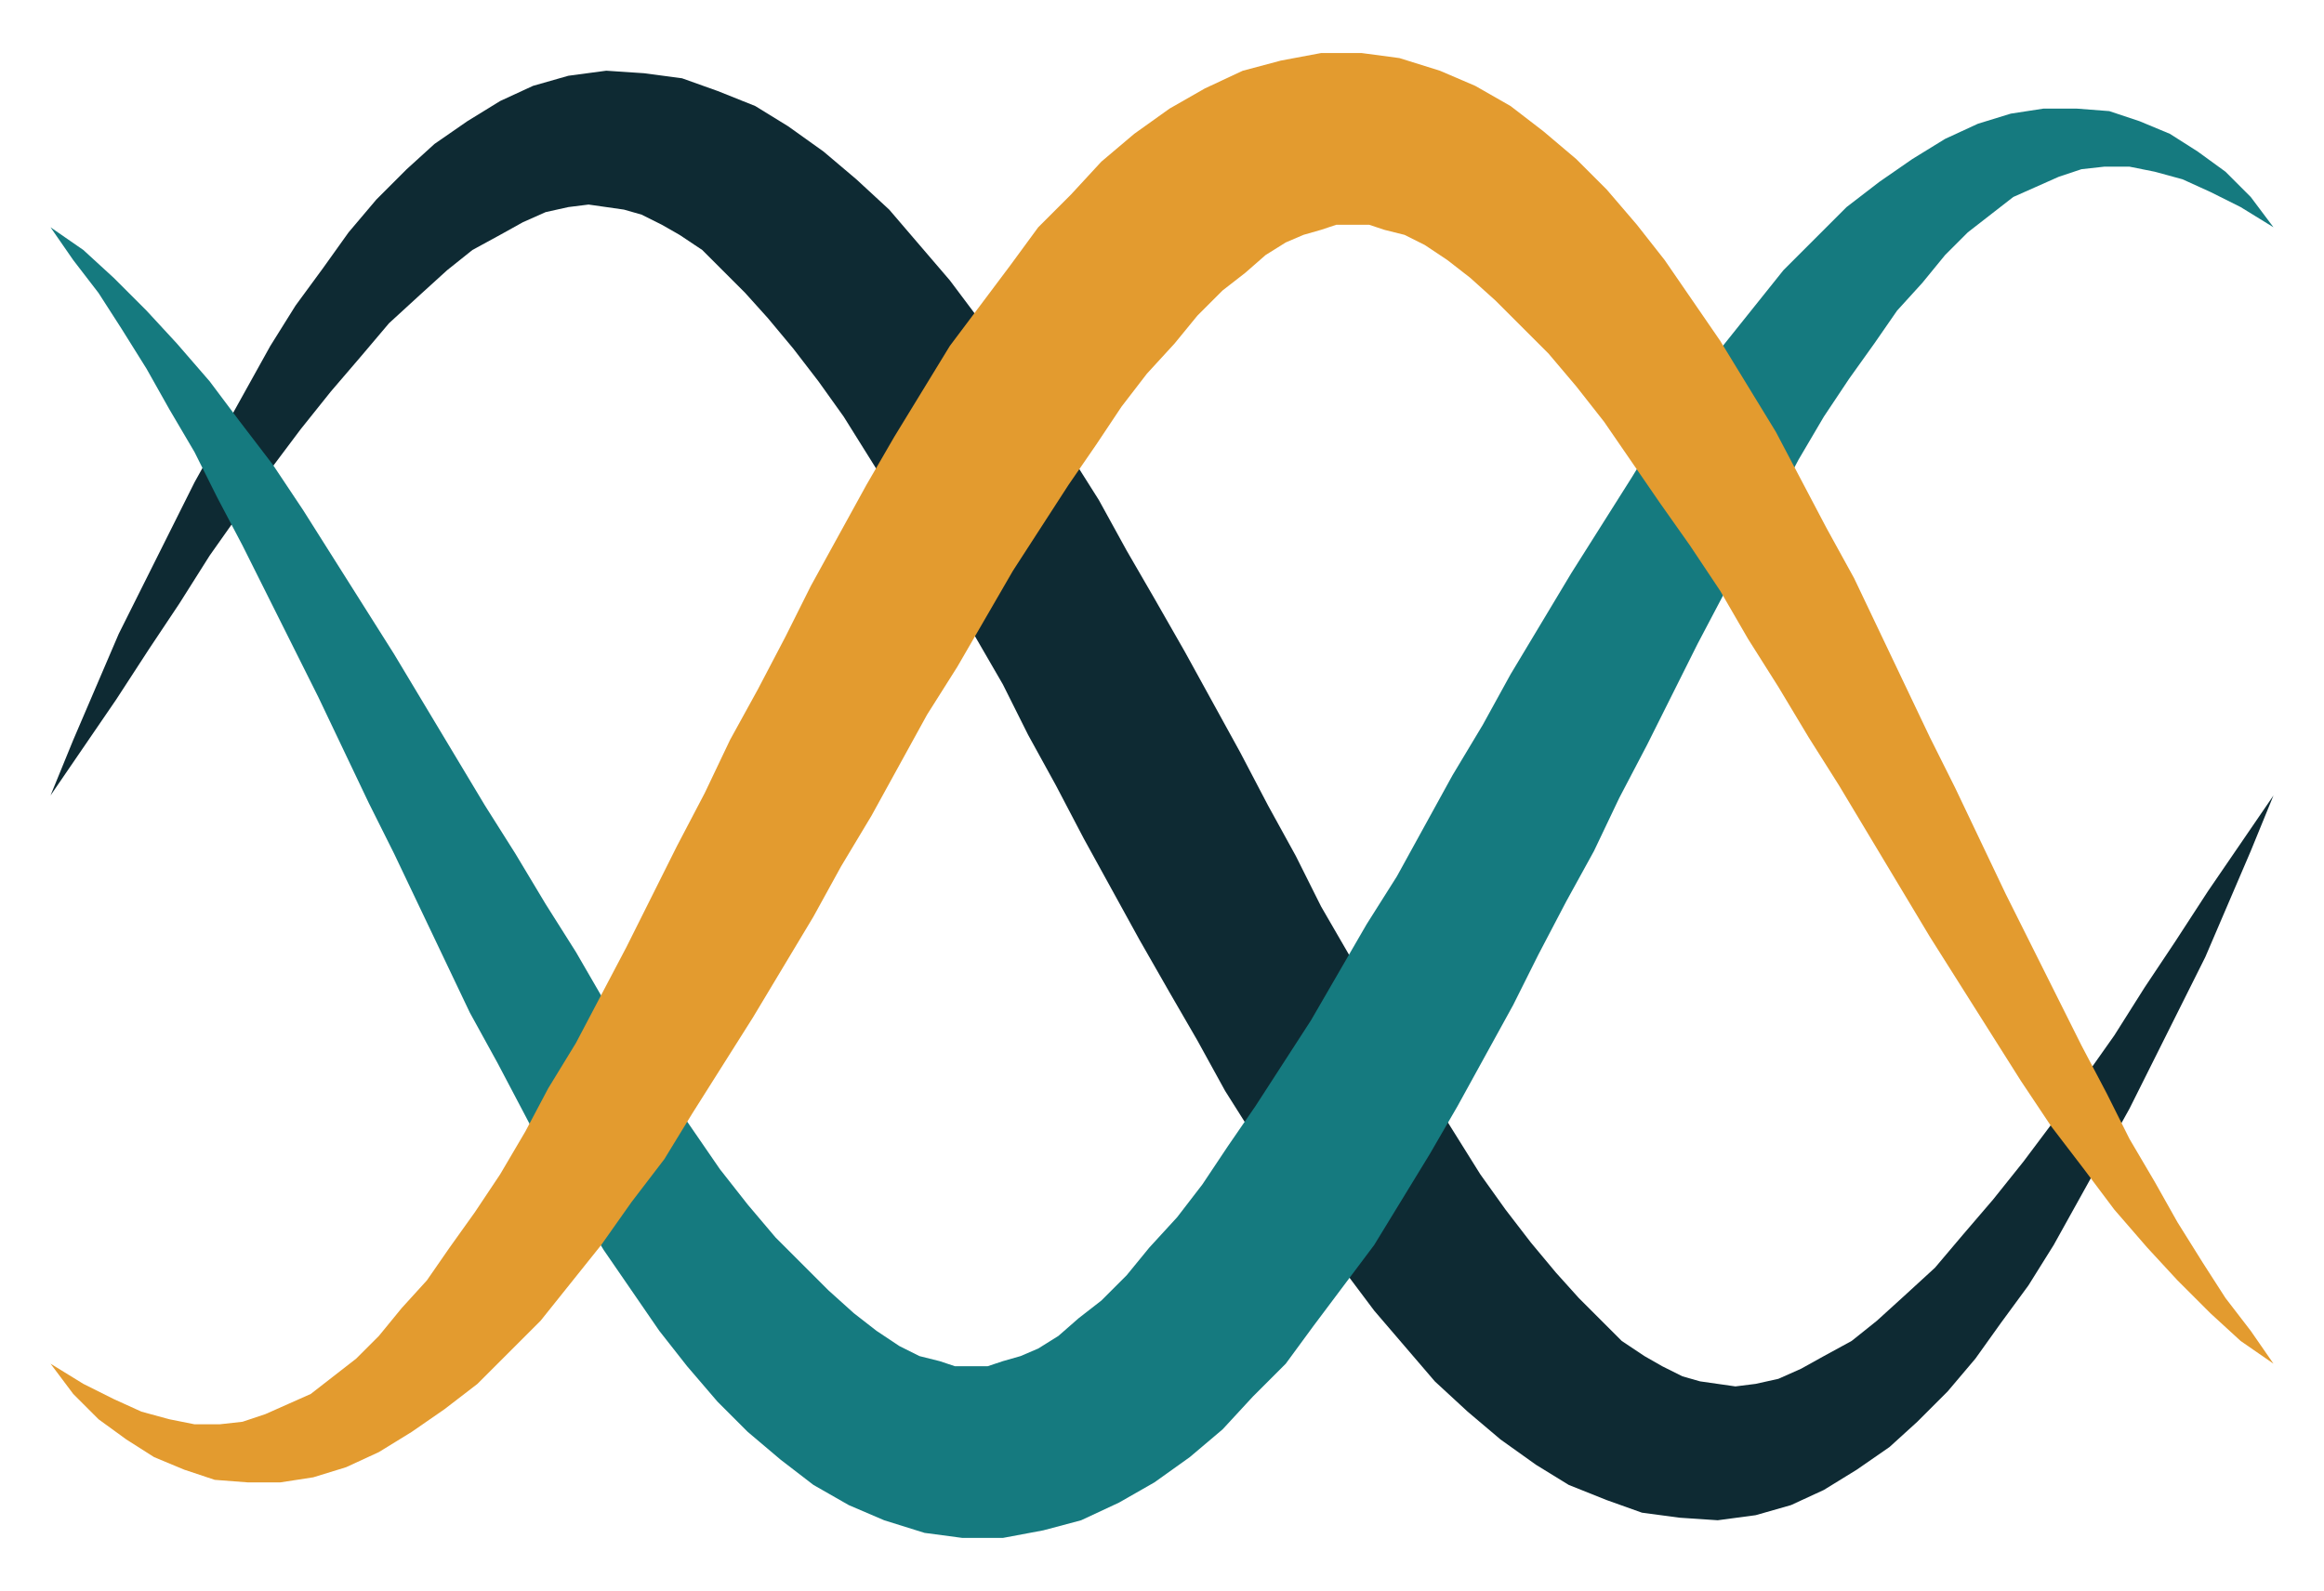
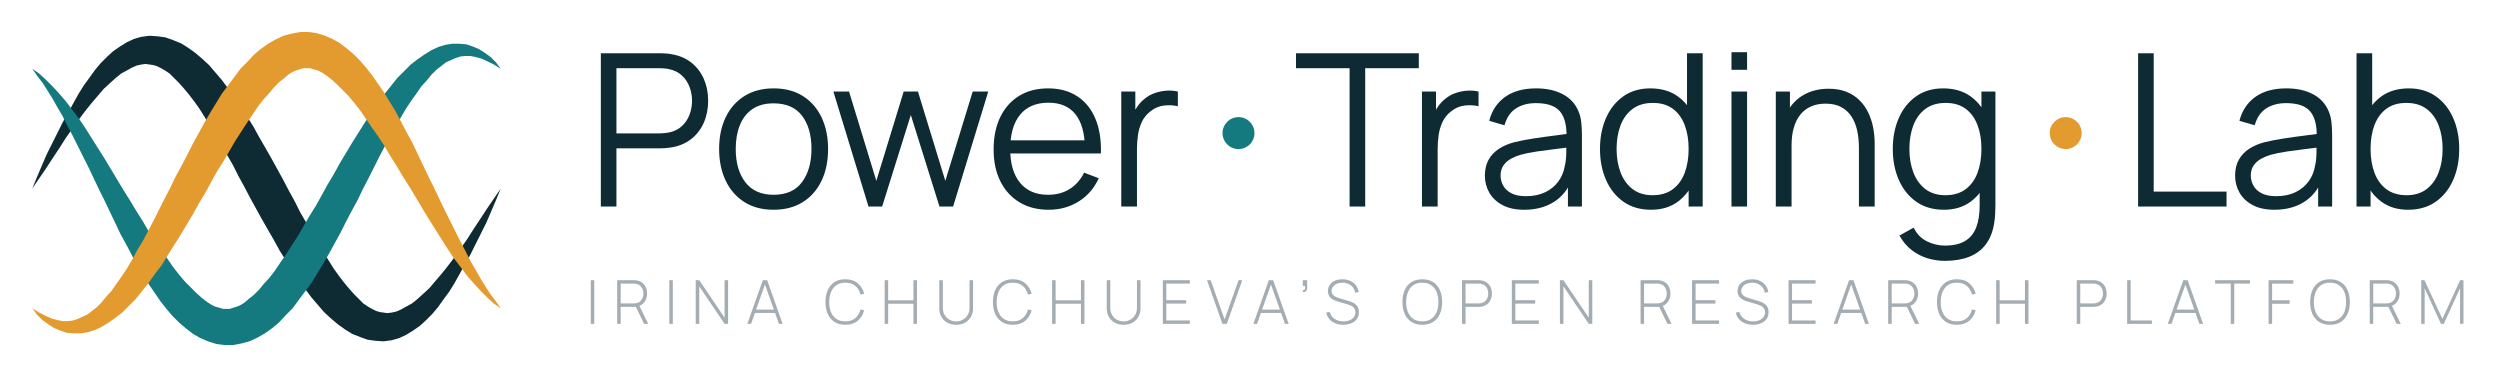
- <svg xmlns="http://www.w3.org/2000/svg" viewBox="4.0 18.6 92.0 62.8" width="92" height="63">
-   <g transform="translate(0.00 0.00) scale(1)">
+ <svg xmlns="http://www.w3.org/2000/svg" viewBox="0.0 -97.0 1173.7 177.0" width="1174" height="177">
+   <g transform="translate(0.00 -133.46) scale(2.5)">
    <path fill="#0E2A33" d="M6.0 50.0 L7.3 48.1 L8.6 46.2 L9.9 44.2 L11.1 42.4 L12.3 40.5 L13.5 38.8 L14.7 37.1 L15.9 35.5 L17.1 34.0 L18.3 32.6 L19.4 31.3 L20.6 30.2 L21.7 29.2 L22.7 28.4 L23.8 27.8 L24.7 27.3 L25.6 26.9 L26.5 26.7 L27.3 26.6 L28.0 26.7 L28.7 26.8 L29.4 27.0 L30.2 27.4 L30.9 27.8 L31.8 28.4 L32.6 29.2 L33.5 30.1 L34.4 31.1 L35.4 32.3 L36.4 33.6 L37.4 35.0 L38.4 36.6 L39.4 38.2 L40.5 40.0 L41.5 41.8 L42.6 43.7 L43.7 45.6 L44.7 47.6 L45.8 49.6 L46.9 51.7 L48.0 53.7 L49.1 55.7 L50.3 57.8 L51.4 59.7 L52.5 61.7 L53.7 63.6 L54.8 65.4 L56.0 67.1 L57.2 68.8 L58.4 70.4 L59.6 71.8 L60.8 73.2 L62.1 74.4 L63.4 75.5 L64.8 76.5 L66.1 77.3 L67.6 77.9 L69.0 78.4 L70.5 78.6 L72.0 78.7 L73.5 78.5 L74.9 78.1 L76.2 77.5 L77.5 76.7 L78.8 75.8 L79.9 74.8 L81.1 73.6 L82.2 72.3 L83.2 70.9 L84.3 69.4 L85.3 67.8 L86.3 66.0 L87.3 64.2 L88.3 62.4 L89.3 60.4 L90.3 58.4 L91.3 56.4 L92.2 54.3 L93.1 52.2 L94.0 50.0 L94.0 50.0 L92.7 51.9 L91.4 53.8 L90.1 55.8 L88.9 57.6 L87.7 59.5 L86.5 61.2 L85.3 62.9 L84.1 64.5 L82.9 66.0 L81.7 67.4 L80.6 68.7 L79.4 69.8 L78.3 70.8 L77.3 71.6 L76.2 72.2 L75.3 72.7 L74.4 73.1 L73.5 73.3 L72.7 73.4 L72.0 73.3 L71.3 73.2 L70.6 73.0 L69.8 72.6 L69.1 72.2 L68.2 71.6 L67.4 70.8 L66.5 69.9 L65.6 68.9 L64.6 67.7 L63.6 66.4 L62.6 65.0 L61.6 63.4 L60.6 61.8 L59.5 60.0 L58.5 58.2 L57.4 56.3 L56.3 54.4 L55.3 52.4 L54.2 50.4 L53.1 48.3 L52.0 46.3 L50.9 44.3 L49.7 42.2 L48.6 40.3 L47.5 38.3 L46.3 36.4 L45.2 34.6 L44.0 32.9 L42.8 31.2 L41.6 29.6 L40.4 28.2 L39.2 26.8 L37.9 25.6 L36.6 24.5 L35.2 23.5 L33.9 22.7 L32.4 22.1 L31.0 21.6 L29.5 21.4 L28.0 21.3 L26.5 21.5 L25.1 21.9 L23.8 22.5 L22.5 23.3 L21.2 24.2 L20.1 25.2 L18.9 26.4 L17.8 27.7 L16.8 29.1 L15.7 30.6 L14.7 32.2 L13.7 34.0 L12.7 35.8 L11.7 37.6 L10.7 39.6 L9.7 41.6 L8.7 43.6 L7.8 45.7 L6.9 47.8 L6.0 50.0 Z" />
    <path fill="#157A7F" d="M6.0 27.5 L6.9 28.8 L7.9 30.1 L8.8 31.5 L9.8 33.1 L10.7 34.7 L11.7 36.4 L12.6 38.2 L13.6 40.1 L14.6 42.1 L15.6 44.1 L16.6 46.1 L17.6 48.2 L18.6 50.3 L19.6 52.3 L20.6 54.4 L21.6 56.5 L22.6 58.6 L23.7 60.6 L24.7 62.5 L25.7 64.4 L26.8 66.2 L27.9 68.0 L29.0 69.6 L30.1 71.2 L31.2 72.6 L32.4 74.0 L33.6 75.2 L34.9 76.3 L36.2 77.3 L37.6 78.1 L39.0 78.7 L40.6 79.2 L42.1 79.4 L43.7 79.4 L45.3 79.1 L46.8 78.7 L48.3 78.0 L49.7 77.2 L51.1 76.2 L52.4 75.1 L53.6 73.8 L54.9 72.5 L56.0 71.0 L57.2 69.4 L58.4 67.8 L59.5 66.0 L60.6 64.2 L61.7 62.3 L62.8 60.3 L63.9 58.3 L64.9 56.3 L66.0 54.2 L67.1 52.2 L68.1 50.1 L69.2 48.0 L70.2 46.0 L71.2 44.0 L72.2 42.1 L73.2 40.2 L74.3 38.4 L75.2 36.7 L76.2 35.0 L77.2 33.5 L78.2 32.1 L79.1 30.8 L80.1 29.7 L81.0 28.6 L81.9 27.7 L82.8 27.0 L83.7 26.3 L84.6 25.9 L85.5 25.5 L86.4 25.2 L87.3 25.1 L88.3 25.1 L89.3 25.3 L90.4 25.6 L91.5 26.1 L92.7 26.7 L94.0 27.5 L94.0 27.5 L93.1 26.3 L92.1 25.3 L91.0 24.5 L89.9 23.8 L88.7 23.3 L87.5 22.9 L86.2 22.8 L84.9 22.8 L83.6 23.0 L82.3 23.4 L81.0 24.0 L79.7 24.8 L78.4 25.7 L77.1 26.7 L75.9 27.9 L74.6 29.2 L73.4 30.7 L72.2 32.2 L71.0 33.9 L69.7 35.6 L68.6 37.4 L67.4 39.3 L66.2 41.2 L65.0 43.2 L63.8 45.2 L62.7 47.2 L61.5 49.2 L60.4 51.2 L59.3 53.2 L58.1 55.1 L57.0 57.0 L55.9 58.9 L54.8 60.6 L53.7 62.3 L52.6 63.9 L51.6 65.4 L50.6 66.7 L49.5 67.9 L48.6 69.0 L47.6 70.0 L46.7 70.7 L45.9 71.4 L45.1 71.9 L44.4 72.2 L43.7 72.4 L43.1 72.6 L42.5 72.6 L41.8 72.6 L41.2 72.4 L40.4 72.2 L39.6 71.8 L38.7 71.2 L37.8 70.5 L36.8 69.6 L35.8 68.6 L34.7 67.5 L33.6 66.2 L32.5 64.8 L31.4 63.2 L30.3 61.6 L29.1 59.9 L27.9 58.1 L26.8 56.2 L25.6 54.3 L24.4 52.3 L23.2 50.4 L22.0 48.4 L20.8 46.4 L19.6 44.4 L18.4 42.5 L17.2 40.6 L16.0 38.7 L14.8 36.9 L13.5 35.2 L12.3 33.6 L11.0 32.1 L9.8 30.8 L8.5 29.5 L7.3 28.4 L6.0 27.5 Z" />
    <path fill="#E39B2F" d="M6.0 72.5 L6.9 73.7 L7.9 74.7 L9.0 75.5 L10.1 76.2 L11.3 76.7 L12.5 77.1 L13.8 77.2 L15.1 77.2 L16.4 77.0 L17.7 76.6 L19.0 76.0 L20.3 75.2 L21.6 74.3 L22.9 73.3 L24.1 72.1 L25.4 70.8 L26.6 69.3 L27.8 67.8 L29.0 66.1 L30.3 64.4 L31.4 62.6 L32.6 60.7 L33.8 58.8 L35.0 56.8 L36.2 54.8 L37.3 52.8 L38.5 50.8 L39.6 48.8 L40.7 46.8 L41.9 44.9 L43.0 43.0 L44.1 41.1 L45.2 39.4 L46.3 37.7 L47.4 36.1 L48.4 34.6 L49.4 33.3 L50.5 32.1 L51.4 31.0 L52.4 30.0 L53.3 29.3 L54.1 28.6 L54.9 28.1 L55.6 27.8 L56.3 27.6 L56.9 27.4 L57.5 27.4 L58.2 27.4 L58.8 27.6 L59.6 27.8 L60.4 28.2 L61.3 28.8 L62.2 29.5 L63.2 30.4 L64.2 31.4 L65.3 32.5 L66.4 33.8 L67.5 35.2 L68.6 36.8 L69.7 38.4 L70.9 40.1 L72.1 41.9 L73.2 43.8 L74.4 45.7 L75.6 47.7 L76.8 49.6 L78.0 51.6 L79.2 53.6 L80.4 55.6 L81.6 57.5 L82.8 59.4 L84.0 61.3 L85.2 63.1 L86.5 64.8 L87.7 66.4 L89.0 67.9 L90.2 69.2 L91.5 70.5 L92.7 71.6 L94.0 72.5 L94.0 72.5 L93.1 71.2 L92.1 69.9 L91.2 68.5 L90.2 66.9 L89.3 65.3 L88.3 63.6 L87.4 61.8 L86.4 59.9 L85.4 57.9 L84.4 55.9 L83.4 53.9 L82.4 51.8 L81.4 49.7 L80.4 47.7 L79.4 45.6 L78.4 43.5 L77.4 41.4 L76.3 39.4 L75.3 37.5 L74.3 35.6 L73.2 33.8 L72.1 32.0 L71.0 30.4 L69.9 28.8 L68.8 27.4 L67.6 26.0 L66.4 24.8 L65.1 23.7 L63.8 22.7 L62.4 21.9 L61.0 21.3 L59.4 20.8 L57.9 20.6 L56.3 20.6 L54.7 20.9 L53.2 21.3 L51.7 22.0 L50.3 22.8 L48.9 23.8 L47.6 24.9 L46.4 26.2 L45.1 27.5 L44.0 29.0 L42.8 30.6 L41.6 32.2 L40.5 34.0 L39.4 35.8 L38.3 37.7 L37.2 39.7 L36.1 41.7 L35.1 43.7 L34.0 45.8 L32.9 47.8 L31.9 49.9 L30.8 52.0 L29.8 54.0 L28.8 56.0 L27.8 57.9 L26.8 59.8 L25.7 61.6 L24.8 63.3 L23.8 65.0 L22.8 66.5 L21.8 67.9 L20.9 69.2 L19.9 70.3 L19.0 71.4 L18.1 72.3 L17.2 73.0 L16.3 73.7 L15.4 74.1 L14.5 74.5 L13.6 74.8 L12.7 74.9 L11.7 74.9 L10.7 74.7 L9.6 74.4 L8.5 73.9 L7.3 73.3 L6.0 72.5 Z" />
  </g>
+   <path fill="#0E2A33" d="M282.00 0.00L282.00 -72.00L309.80 -72.00Q310.85 -72.00 312.17 -71.92Q313.50 -71.85 314.87 -71.60Q320.48 -70.73 324.41 -67.67Q328.33 -64.60 330.37 -59.94Q332.40 -55.28 332.40 -49.67Q332.40 -44.05 330.36 -39.39Q328.32 -34.73 324.39 -31.67Q320.47 -28.60 314.87 -27.73Q313.50 -27.53 312.17 -27.43Q310.83 -27.33 309.80 -27.33L289.33 -27.33L289.33 0.00L282.00 0.00ZM289.33 -34.37L309.60 -34.37Q310.52 -34.37 311.72 -34.47Q312.92 -34.57 314.07 -34.80Q317.75 -35.58 320.13 -37.84Q322.52 -40.10 323.68 -43.21Q324.83 -46.32 324.83 -49.67Q324.83 -53.02 323.68 -56.13Q322.52 -59.23 320.13 -61.49Q317.75 -63.75 314.07 -64.53Q312.92 -64.80 311.72 -64.88Q310.52 -64.97 309.60 -64.97L289.33 -64.97L289.33 -34.37ZM363.12 1.50Q355.07 1.50 349.35 -2.15Q343.63 -5.80 340.59 -12.24Q337.55 -18.68 337.55 -27.07Q337.55 -35.55 340.65 -41.96Q343.75 -48.37 349.48 -51.93Q355.22 -55.50 363.12 -55.50Q371.20 -55.50 376.92 -51.87Q382.65 -48.23 385.68 -41.83Q388.72 -35.42 388.72 -27.07Q388.72 -18.57 385.66 -12.14Q382.60 -5.72 376.86 -2.11Q371.12 1.50 363.12 1.50ZM363.12 -5.53Q372.10 -5.53 376.51 -11.52Q380.92 -17.52 380.92 -27.07Q380.92 -36.83 376.48 -42.65Q372.03 -48.47 363.12 -48.47Q357.07 -48.47 353.13 -45.73Q349.20 -43.00 347.27 -38.18Q345.35 -33.37 345.35 -27.07Q345.35 -17.32 349.86 -11.42Q354.37 -5.53 363.12 -5.53ZM407.70 0.00L391.20 -54.03L398.57 -54.00L411.37 -12.07L424.22 -54.00L430.92 -54.00L443.77 -12.07L456.63 -54.00L463.93 -54.00L447.43 0.00L441.03 0.00L427.57 -43.00L414.10 0.00L407.70 0.00ZM492.28 1.50Q484.42 1.50 478.62 -1.99Q472.83 -5.48 469.64 -11.84Q466.45 -18.20 466.45 -26.77Q466.45 -35.62 469.60 -42.07Q472.75 -48.52 478.48 -52.01Q484.22 -55.50 492.02 -55.50Q500.02 -55.50 505.67 -51.83Q511.32 -48.17 514.22 -41.32Q517.12 -34.47 516.83 -24.93L509.35 -24.93L509.35 -27.53Q509.15 -38.05 504.83 -43.41Q500.50 -48.77 492.22 -48.77Q483.50 -48.77 478.87 -43.11Q474.25 -37.45 474.25 -27.00Q474.25 -16.78 478.87 -11.16Q483.50 -5.53 492.02 -5.53Q497.82 -5.53 502.13 -8.22Q506.45 -10.90 508.95 -15.93L515.82 -13.30Q512.60 -6.23 506.37 -2.37Q500.15 1.50 492.28 1.50ZM471.65 -24.93L471.65 -31.10L512.92 -31.10L512.92 -24.93L471.65 -24.93ZM526.40 0.00L526.40 -54.00L533.00 -54.00L533.00 -41.00L531.70 -42.70Q532.62 -45.10 534.07 -47.13Q535.52 -49.17 537.20 -50.47Q539.32 -52.30 542.10 -53.28Q544.88 -54.25 547.73 -54.43Q550.58 -54.60 552.97 -54.00L552.97 -47.10Q549.98 -47.83 546.49 -47.44Q543.00 -47.05 540.03 -44.67Q537.33 -42.53 536.00 -39.63Q534.67 -36.72 534.22 -33.44Q533.77 -30.17 533.77 -26.93L533.77 0.00L526.40 0.00Z" />
+   <circle cx="581.45" cy="-34.50" r="7.50" fill="#157A7F" />
+   <path fill="#0E2A33" d="M633.62 0.00L633.62 -64.97L608.45 -64.97L608.45 -72.00L666.12 -72.00L666.12 -64.97L640.95 -64.97L640.95 0.00L633.62 0.00ZM667.60 0.00L667.60 -54.00L674.20 -54.00L674.20 -41.00L672.90 -42.70Q673.82 -45.10 675.27 -47.13Q676.72 -49.17 678.40 -50.47Q680.52 -52.30 683.30 -53.28Q686.08 -54.25 688.93 -54.43Q691.78 -54.60 694.17 -54.00L694.17 -47.10Q691.18 -47.83 687.69 -47.44Q684.20 -47.05 681.23 -44.67Q678.53 -42.53 677.20 -39.63Q675.87 -36.72 675.42 -33.44Q674.97 -30.17 674.97 -26.93L674.97 0.00L667.60 0.00ZM715.62 1.50Q709.48 1.50 705.38 -0.71Q701.27 -2.92 699.21 -6.56Q697.15 -10.20 697.15 -14.50Q697.15 -18.92 698.92 -22.03Q700.68 -25.15 703.78 -27.14Q706.87 -29.13 710.88 -30.20Q715.02 -31.20 719.98 -31.97Q724.95 -32.73 729.73 -33.32Q734.52 -33.92 738.12 -34.43L735.48 -32.87Q735.65 -40.83 732.40 -44.70Q729.15 -48.57 721.08 -48.57Q715.55 -48.57 711.72 -46.07Q707.88 -43.57 706.35 -38.17L699.18 -40.27Q701.07 -47.50 706.67 -51.50Q712.27 -55.50 721.22 -55.50Q728.60 -55.50 733.78 -52.73Q738.97 -49.97 741.12 -44.70Q742.12 -42.37 742.42 -39.47Q742.72 -36.57 742.72 -33.53L742.72 0.00L736.15 0.00L736.15 -13.57L738.05 -12.73Q735.30 -5.78 729.51 -2.14Q723.72 1.50 715.62 1.50ZM716.45 -4.87Q721.60 -4.87 725.44 -6.71Q729.28 -8.55 731.64 -11.77Q734.00 -14.98 734.68 -19.07Q735.30 -21.67 735.36 -24.78Q735.42 -27.88 735.42 -29.47L738.22 -28.00Q734.43 -27.50 730.07 -26.99Q725.70 -26.48 721.47 -25.85Q717.23 -25.22 713.85 -24.30Q711.55 -23.63 709.41 -22.46Q707.27 -21.28 705.89 -19.35Q704.52 -17.42 704.52 -14.50Q704.52 -12.15 705.69 -9.94Q706.87 -7.73 709.48 -6.30Q712.10 -4.87 716.45 -4.87ZM775.17 1.50Q767.58 1.50 762.23 -2.27Q756.88 -6.03 754.04 -12.50Q751.20 -18.97 751.20 -27.07Q751.20 -35.12 754.02 -41.56Q756.85 -48.00 762.15 -51.75Q767.45 -55.50 774.87 -55.50Q782.47 -55.50 787.67 -51.80Q792.87 -48.10 795.53 -41.67Q798.20 -35.23 798.20 -27.07Q798.20 -19.00 795.54 -12.53Q792.88 -6.07 787.75 -2.28Q782.62 1.50 775.17 1.50ZM775.90 -5.33Q781.65 -5.33 785.41 -8.15Q789.17 -10.97 791.00 -15.88Q792.83 -20.80 792.83 -27.07Q792.83 -33.40 790.98 -38.28Q789.13 -43.17 785.41 -45.92Q781.68 -48.67 776.07 -48.67Q770.25 -48.67 766.46 -45.81Q762.67 -42.95 760.83 -38.06Q759.00 -33.17 759.00 -27.07Q759.00 -20.92 760.88 -15.99Q762.77 -11.07 766.52 -8.20Q770.27 -5.33 775.90 -5.33ZM792.83 0.00L792.83 -40.67L792.07 -40.67L792.07 -72.00L799.43 -72.00L799.43 0.00L792.83 0.00ZM812.95 -64.23L812.95 -72.50L820.28 -72.50L820.28 -64.23L812.95 -64.23ZM812.95 0.00L812.95 -54.00L820.28 -54.00L820.28 0.00L812.95 0.00ZM872.80 0.00L872.80 -27.57Q872.80 -32.05 871.95 -35.83Q871.10 -39.60 869.22 -42.42Q867.33 -45.23 864.36 -46.78Q861.38 -48.33 857.13 -48.33Q853.25 -48.33 850.27 -47.00Q847.28 -45.67 845.27 -43.14Q843.25 -40.62 842.21 -37.00Q841.17 -33.38 841.17 -28.80L835.97 -29.97Q835.97 -38.27 838.87 -43.92Q841.77 -49.57 846.86 -52.45Q851.95 -55.33 858.57 -55.33Q863.42 -55.33 867.03 -53.85Q870.65 -52.37 873.17 -49.82Q875.70 -47.27 877.25 -43.98Q878.80 -40.68 879.50 -37.02Q880.20 -33.35 880.20 -29.70L880.20 0.00L872.80 0.00ZM833.77 0.00L833.77 -54.00L840.40 -54.00L840.40 -40.70L841.17 -40.70L841.17 0.00L833.77 0.00ZM913.13 25.50Q909.00 25.50 904.98 24.28Q900.97 23.05 897.56 20.43Q894.15 17.80 891.83 13.60L898.50 9.90Q900.73 14.40 904.81 16.37Q908.88 18.33 913.17 18.33Q919.02 18.33 922.63 16.18Q926.25 14.02 927.89 9.76Q929.53 5.50 929.50 -0.83L929.50 -15.27L930.33 -15.27L930.33 -54.00L936.90 -54.00L936.90 -0.77Q936.90 1.53 936.77 3.66Q936.65 5.78 936.30 7.87Q935.33 13.88 932.37 17.78Q929.42 21.68 924.58 23.59Q919.75 25.50 913.13 25.50ZM912.67 1.50Q905.08 1.50 899.73 -2.27Q894.38 -6.03 891.54 -12.50Q888.70 -18.97 888.70 -27.07Q888.70 -35.12 891.52 -41.56Q894.35 -48.00 899.65 -51.75Q904.95 -55.50 912.37 -55.50Q919.97 -55.50 925.17 -51.80Q930.37 -48.10 933.03 -41.67Q935.70 -35.23 935.70 -27.07Q935.70 -19.00 933.04 -12.53Q930.38 -6.07 925.25 -2.28Q920.12 1.50 912.67 1.50ZM913.40 -5.33Q919.15 -5.33 922.91 -8.15Q926.67 -10.97 928.50 -15.88Q930.33 -20.80 930.33 -27.07Q930.33 -33.40 928.48 -38.28Q926.63 -43.17 922.91 -45.92Q919.18 -48.67 913.57 -48.67Q907.75 -48.67 903.96 -45.81Q900.17 -42.95 898.33 -38.06Q896.50 -33.17 896.50 -27.07Q896.50 -20.92 898.38 -15.99Q900.27 -11.07 904.02 -8.20Q907.77 -5.33 913.40 -5.33Z" />
+   <circle cx="969.90" cy="-34.50" r="7.50" fill="#E39B2F" />
+   <path fill="#0E2A33" d="M1003.90 0.00L1003.90 -72.00L1011.23 -72.00L1011.23 -7.03L1045.43 -7.03L1045.43 0.00L1003.90 0.00ZM1067.92 1.50Q1061.78 1.50 1057.68 -0.71Q1053.57 -2.92 1051.51 -6.56Q1049.45 -10.20 1049.45 -14.50Q1049.45 -18.92 1051.22 -22.03Q1052.98 -25.15 1056.08 -27.14Q1059.17 -29.13 1063.18 -30.20Q1067.32 -31.20 1072.28 -31.97Q1077.25 -32.73 1082.03 -33.32Q1086.82 -33.92 1090.42 -34.43L1087.78 -32.87Q1087.95 -40.83 1084.70 -44.70Q1081.45 -48.57 1073.38 -48.57Q1067.85 -48.57 1064.02 -46.07Q1060.18 -43.57 1058.65 -38.17L1051.48 -40.27Q1053.37 -47.50 1058.97 -51.50Q1064.57 -55.50 1073.52 -55.50Q1080.90 -55.50 1086.08 -52.73Q1091.27 -49.97 1093.42 -44.70Q1094.42 -42.37 1094.72 -39.47Q1095.02 -36.57 1095.02 -33.53L1095.02 0.00L1088.45 0.00L1088.45 -13.57L1090.35 -12.73Q1087.60 -5.78 1081.81 -2.14Q1076.02 1.50 1067.92 1.50ZM1068.75 -4.87Q1073.90 -4.87 1077.74 -6.71Q1081.58 -8.55 1083.94 -11.77Q1086.30 -14.98 1086.98 -19.07Q1087.60 -21.67 1087.66 -24.78Q1087.72 -27.88 1087.72 -29.47L1090.52 -28.00Q1086.73 -27.50 1082.37 -26.99Q1078.00 -26.48 1073.77 -25.85Q1069.53 -25.22 1066.15 -24.30Q1063.85 -23.63 1061.71 -22.46Q1059.57 -21.28 1058.19 -19.35Q1056.82 -17.42 1056.82 -14.50Q1056.82 -12.15 1057.99 -9.94Q1059.17 -7.73 1061.78 -6.30Q1064.40 -4.87 1068.75 -4.87ZM1130.73 1.50Q1123.28 1.50 1118.15 -2.28Q1113.02 -6.07 1110.36 -12.53Q1107.70 -19.00 1107.70 -27.07Q1107.70 -35.23 1110.37 -41.67Q1113.03 -48.10 1118.23 -51.80Q1123.43 -55.50 1131.03 -55.50Q1138.45 -55.50 1143.75 -51.75Q1149.05 -48.00 1151.87 -41.56Q1154.70 -35.12 1154.70 -27.07Q1154.70 -18.97 1151.86 -12.50Q1149.02 -6.03 1143.67 -2.27Q1138.32 1.50 1130.73 1.50ZM1106.47 0.00L1106.47 -72.00L1113.83 -72.00L1113.83 -40.67L1113.07 -40.67L1113.07 0.00L1106.47 0.00ZM1130.00 -5.33Q1135.63 -5.33 1139.38 -8.20Q1143.13 -11.07 1145.02 -15.99Q1146.90 -20.92 1146.90 -27.07Q1146.90 -33.17 1145.05 -38.06Q1143.20 -42.95 1139.43 -45.81Q1135.65 -48.67 1129.83 -48.67Q1124.22 -48.67 1120.49 -45.92Q1116.77 -43.17 1114.92 -38.28Q1113.07 -33.40 1113.07 -27.07Q1113.07 -20.80 1114.90 -15.88Q1116.73 -10.97 1120.49 -8.15Q1124.25 -5.33 1130.00 -5.33Z" />
+   <path fill="#A3ADB3" d="M277.28 55.09L277.28 34.57L278.92 34.57L278.92 55.09L277.28 55.09ZM289.68 55.09L289.68 34.57L297.42 34.57Q297.72 34.57 298.07 34.59Q298.41 34.61 298.80 34.68Q300.34 34.92 301.45 35.78Q302.55 36.64 303.14 37.95Q303.72 39.26 303.72 40.83Q303.72 43.09 302.51 44.77Q301.30 46.45 299.13 46.91L298.66 47.09L291.33 47.09L291.33 55.09L289.68 55.09ZM302.32 55.09L298.28 46.74L299.80 45.97L304.24 55.09L302.32 55.09ZM291.33 45.49L297.39 45.49Q297.65 45.49 297.98 45.46Q298.32 45.43 298.66 45.37Q299.77 45.15 300.52 44.47Q301.26 43.79 301.63 42.84Q302.00 41.89 302.00 40.83Q302.00 39.78 301.63 38.82Q301.26 37.87 300.52 37.19Q299.77 36.52 298.66 36.29Q298.32 36.22 297.98 36.19Q297.65 36.17 297.39 36.17L291.33 36.17L291.33 45.49ZM314.16 55.09L314.16 34.57L315.80 34.57L315.80 55.09L314.16 55.09ZM326.56 55.09L326.56 34.57L328.22 34.57L340.11 52.17L340.11 34.57L341.76 34.57L341.76 55.09L340.11 55.09L328.22 37.47L328.22 55.09L326.56 55.09ZM350.81 55.09L358.08 34.57L360.11 34.57L367.38 55.09L365.65 55.09L358.66 35.43L359.49 35.43L352.54 55.09L350.81 55.09ZM353.81 49.94L353.81 48.38L364.36 48.38L364.36 49.94L353.81 49.94ZM396.82 55.52Q393.75 55.52 391.68 54.15Q389.60 52.79 388.55 50.38Q387.49 47.97 387.49 44.83Q387.49 41.69 388.55 39.28Q389.60 36.87 391.68 35.51Q393.75 34.14 396.82 34.14Q400.40 34.14 402.63 36.00Q404.86 37.85 405.66 40.95L403.97 41.37Q403.30 38.79 401.52 37.27Q399.73 35.75 396.82 35.75Q394.30 35.75 392.63 36.90Q390.95 38.06 390.11 40.11Q389.26 42.16 389.24 44.83Q389.21 47.50 390.06 49.55Q390.91 51.59 392.60 52.75Q394.30 53.91 396.82 53.91Q399.73 53.91 401.52 52.38Q403.30 50.86 403.97 48.29L405.66 48.71Q404.86 51.81 402.63 53.66Q400.40 55.52 396.82 55.52ZM415.29 55.09L415.29 34.57L416.93 34.57L416.93 44.03L428.81 44.03L428.81 34.57L430.46 34.57L430.46 55.09L428.81 55.09L428.81 45.63L416.93 45.63L416.93 55.09L415.29 55.09ZM448.87 55.52Q446.55 55.52 444.77 54.55Q442.98 53.59 441.96 51.84Q440.94 50.10 440.94 47.75L440.94 34.57L442.60 34.57L442.60 47.41Q442.60 49.16 443.19 50.41Q443.78 51.66 444.72 52.44Q445.67 53.22 446.76 53.59Q447.86 53.96 448.87 53.96Q449.88 53.96 450.97 53.59Q452.07 53.22 453.01 52.44Q453.96 51.66 454.55 50.41Q455.14 49.16 455.14 47.41L455.14 34.57L456.79 34.57L456.79 47.75Q456.79 50.09 455.77 51.83Q454.75 53.58 452.97 54.55Q451.18 55.52 448.87 55.52ZM475.46 55.52Q472.39 55.52 470.32 54.15Q468.24 52.79 467.19 50.38Q466.13 47.97 466.13 44.83Q466.13 41.69 467.19 39.28Q468.24 36.87 470.32 35.51Q472.39 34.14 475.46 34.14Q479.04 34.14 481.27 36.00Q483.50 37.85 484.30 40.95L482.61 41.37Q481.94 38.79 480.16 37.27Q478.37 35.75 475.46 35.75Q472.94 35.75 471.26 36.90Q469.59 38.06 468.75 40.11Q467.90 42.16 467.88 44.83Q467.85 47.50 468.70 49.55Q469.55 51.59 471.24 52.75Q472.94 53.91 475.46 53.91Q478.37 53.91 480.16 52.38Q481.94 50.86 482.61 48.29L484.30 48.71Q483.50 51.81 481.27 53.66Q479.04 55.52 475.46 55.52ZM493.92 55.09L493.92 34.57L495.57 34.57L495.57 44.03L507.45 44.03L507.45 34.57L509.10 34.57L509.10 55.09L507.45 55.09L507.45 45.63L495.57 45.63L495.57 55.09L493.92 55.09ZM527.51 55.52Q525.19 55.52 523.41 54.55Q521.62 53.59 520.60 51.84Q519.58 50.10 519.58 47.75L519.58 34.57L521.24 34.57L521.24 47.41Q521.24 49.16 521.83 50.41Q522.42 51.66 523.36 52.44Q524.31 53.22 525.40 53.59Q526.50 53.96 527.51 53.96Q528.52 53.96 529.61 53.59Q530.71 53.22 531.65 52.44Q532.59 51.66 533.18 50.41Q533.77 49.16 533.77 47.41L533.77 34.57L535.43 34.57L535.43 47.75Q535.43 50.09 534.41 51.83Q533.39 53.58 531.60 54.55Q529.82 55.52 527.51 55.52ZM545.91 55.09L545.91 34.57L558.59 34.57L558.59 36.17L547.55 36.17L547.55 43.96L556.88 43.96L556.88 45.56L547.55 45.56L547.55 53.49L558.59 53.49L558.59 55.09L545.91 55.09ZM573.92 55.09L566.65 34.57L568.38 34.57L574.92 53.03L581.48 34.57L583.22 34.57L575.95 55.09L573.92 55.09ZM588.43 55.09L595.70 34.57L597.73 34.57L605.00 55.09L603.27 55.09L596.28 35.43L597.11 35.43L590.17 55.09L588.43 55.09ZM591.43 49.94L591.43 48.38L601.98 48.38L601.98 49.94L591.43 49.94ZM611.64 40.11L611.75 39.22Q612.28 39.25 612.49 38.99Q612.70 38.72 612.74 38.28Q612.77 37.85 612.75 37.35L611.64 37.35L611.64 34.57L613.71 34.57L613.71 38.07Q613.71 39.19 613.12 39.75Q612.54 40.30 611.64 40.11ZM630.68 55.52Q628.57 55.52 626.88 54.82Q625.19 54.12 624.09 52.84Q622.98 51.55 622.62 49.79L624.29 49.50Q624.83 51.56 626.56 52.74Q628.29 53.92 630.73 53.92Q632.38 53.92 633.65 53.39Q634.91 52.87 635.63 51.91Q636.34 50.95 636.34 49.66Q636.34 48.74 636.00 48.11Q635.67 47.48 635.14 47.07Q634.61 46.67 634.01 46.41Q633.41 46.16 632.90 46.01L627.73 44.47Q626.71 44.17 625.90 43.72Q625.10 43.28 624.55 42.68Q624.00 42.09 623.71 41.33Q623.42 40.58 623.42 39.66Q623.42 38.01 624.30 36.76Q625.18 35.52 626.73 34.83Q628.28 34.14 630.28 34.15Q632.31 34.15 633.92 34.89Q635.52 35.62 636.56 36.96Q637.60 38.31 637.89 40.14L636.20 40.45Q635.99 39.03 635.18 37.97Q634.36 36.92 633.09 36.33Q631.83 35.75 630.27 35.75Q628.78 35.74 627.63 36.25Q626.48 36.76 625.82 37.63Q625.17 38.51 625.17 39.60Q625.17 40.73 625.79 41.41Q626.41 42.10 627.31 42.48Q628.21 42.86 629.04 43.10L633.18 44.33Q633.76 44.50 634.58 44.81Q635.39 45.12 636.17 45.70Q636.96 46.28 637.48 47.23Q637.99 48.17 637.99 49.61Q637.99 50.99 637.46 52.08Q636.93 53.18 635.95 53.94Q634.97 54.71 633.64 55.11Q632.30 55.52 630.68 55.52ZM667.76 55.52Q664.69 55.52 662.62 54.15Q660.54 52.79 659.48 50.38Q658.43 47.97 658.43 44.83Q658.43 41.69 659.48 39.28Q660.54 36.87 662.62 35.51Q664.69 34.14 667.76 34.14Q670.82 34.14 672.90 35.51Q674.97 36.87 676.03 39.28Q677.09 41.69 677.09 44.83Q677.09 47.97 676.03 50.38Q674.97 52.79 672.90 54.15Q670.82 55.52 667.76 55.52ZM667.76 53.91Q670.28 53.92 671.96 52.76Q673.64 51.60 674.49 49.55Q675.33 47.50 675.33 44.83Q675.33 42.16 674.49 40.11Q673.64 38.06 671.96 36.91Q670.28 35.75 667.76 35.75Q665.24 35.74 663.56 36.90Q661.89 38.05 661.05 40.10Q660.20 42.16 660.18 44.83Q660.16 47.50 661.00 49.54Q661.85 51.59 663.54 52.75Q665.24 53.91 667.76 53.91ZM686.42 55.09L686.42 34.57L694.16 34.57Q694.46 34.57 694.81 34.59Q695.15 34.61 695.54 34.68Q697.08 34.92 698.18 35.78Q699.29 36.64 699.87 37.95Q700.46 39.26 700.46 40.83Q700.46 42.40 699.87 43.71Q699.29 45.02 698.18 45.88Q697.08 46.74 695.54 46.98Q695.15 47.03 694.80 47.06Q694.46 47.09 694.16 47.09L688.07 47.09L688.07 55.09L686.42 55.09ZM688.07 45.49L694.13 45.49Q694.38 45.49 694.72 45.46Q695.06 45.43 695.40 45.37Q696.51 45.15 697.25 44.47Q698.00 43.79 698.37 42.84Q698.74 41.89 698.74 40.83Q698.74 39.78 698.37 38.82Q698.00 37.87 697.25 37.19Q696.51 36.52 695.40 36.29Q695.06 36.22 694.72 36.19Q694.38 36.17 694.13 36.17L688.07 36.17L688.07 45.49ZM709.80 55.09L709.80 34.57L722.48 34.57L722.48 36.17L711.44 36.17L711.44 43.96L720.77 43.96L720.77 45.56L711.44 45.56L711.44 53.49L722.48 53.49L722.48 55.09L709.80 55.09ZM732.39 55.09L732.39 34.57L734.05 34.57L745.94 52.17L745.94 34.57L747.59 34.57L747.59 55.09L745.94 55.09L734.05 37.47L734.05 55.09L732.39 55.09ZM770.26 55.09L770.26 34.57L777.99 34.57Q778.29 34.57 778.64 34.59Q778.98 34.61 779.37 34.68Q780.91 34.92 782.02 35.78Q783.12 36.64 783.71 37.95Q784.29 39.26 784.29 40.83Q784.29 43.09 783.08 44.77Q781.87 46.45 779.70 46.91L779.23 47.09L771.90 47.09L771.90 55.09L770.26 55.09ZM782.90 55.09L778.85 46.74L780.37 45.97L784.81 55.09L782.90 55.09ZM771.90 45.49L777.97 45.49Q778.22 45.49 778.56 45.46Q778.89 45.43 779.23 45.37Q780.35 45.15 781.09 44.47Q781.83 43.79 782.20 42.84Q782.57 41.89 782.57 40.83Q782.57 39.78 782.20 38.82Q781.83 37.87 781.09 37.19Q780.35 36.52 779.23 36.29Q778.89 36.22 778.56 36.19Q778.22 36.17 777.97 36.17L771.90 36.17L771.90 45.49ZM794.45 55.09L794.45 34.57L807.13 34.57L807.13 36.17L796.09 36.17L796.09 43.96L805.42 43.96L805.42 45.56L796.09 45.56L796.09 53.49L807.13 53.49L807.13 55.09L794.45 55.09ZM823.05 55.52Q820.94 55.52 819.25 54.82Q817.56 54.12 816.46 52.84Q815.35 51.55 814.99 49.79L816.66 49.50Q817.20 51.56 818.93 52.74Q820.66 53.92 823.10 53.92Q824.75 53.92 826.02 53.39Q827.28 52.87 828.00 51.91Q828.71 50.95 828.71 49.66Q828.71 48.74 828.37 48.11Q828.04 47.48 827.51 47.07Q826.98 46.67 826.38 46.41Q825.78 46.16 825.27 46.01L820.10 44.47Q819.08 44.17 818.27 43.72Q817.47 43.28 816.92 42.68Q816.37 42.09 816.08 41.33Q815.79 40.58 815.79 39.66Q815.79 38.01 816.67 36.76Q817.55 35.52 819.10 34.83Q820.65 34.14 822.65 34.15Q824.68 34.15 826.29 34.89Q827.89 35.62 828.93 36.96Q829.97 38.31 830.26 40.14L828.57 40.45Q828.36 39.03 827.55 37.97Q826.73 36.92 825.46 36.33Q824.20 35.75 822.64 35.75Q821.15 35.74 820.00 36.25Q818.85 36.76 818.19 37.63Q817.54 38.51 817.54 39.60Q817.54 40.73 818.16 41.41Q818.78 42.10 819.68 42.48Q820.58 42.86 821.41 43.10L825.55 44.33Q826.13 44.50 826.95 44.81Q827.76 45.12 828.54 45.70Q829.33 46.28 829.85 47.23Q830.36 48.17 830.36 49.61Q830.36 50.99 829.83 52.08Q829.30 53.18 828.32 53.94Q827.34 54.71 826.01 55.11Q824.67 55.52 823.05 55.52ZM839.75 55.09L839.75 34.57L852.43 34.57L852.43 36.17L841.39 36.17L841.39 43.96L850.72 43.96L850.72 45.56L841.39 45.56L841.39 53.49L852.43 53.49L852.43 55.09L839.75 55.09ZM860.92 55.09L868.18 34.57L870.22 34.57L877.48 55.09L875.75 55.09L868.76 35.43L869.60 35.43L862.65 55.09L860.92 55.09ZM863.92 49.94L863.92 48.38L874.46 48.38L874.46 49.94L863.92 49.94ZM886.54 55.09L886.54 34.57L894.28 34.57Q894.58 34.57 894.93 34.59Q895.27 34.61 895.66 34.68Q897.20 34.92 898.31 35.78Q899.41 36.64 900.00 37.95Q900.58 39.26 900.58 40.83Q900.58 43.09 899.37 44.77Q898.16 46.45 895.99 46.91L895.52 47.09L888.19 47.09L888.19 55.09L886.54 55.09ZM899.18 55.09L895.14 46.74L896.66 45.97L901.10 55.09L899.18 55.09ZM888.19 45.49L894.25 45.49Q894.51 45.49 894.84 45.46Q895.18 45.43 895.52 45.37Q896.63 45.15 897.38 44.47Q898.12 43.79 898.49 42.84Q898.86 41.89 898.86 40.83Q898.86 39.78 898.49 38.82Q898.12 37.87 897.38 37.19Q896.63 36.52 895.52 36.29Q895.18 36.22 894.84 36.19Q894.51 36.17 894.25 36.17L888.19 36.17L888.19 45.49ZM918.78 55.52Q915.71 55.52 913.64 54.15Q911.56 52.79 910.51 50.38Q909.45 47.97 909.45 44.83Q909.45 41.69 910.51 39.28Q911.56 36.87 913.64 35.51Q915.71 34.14 918.78 34.14Q922.36 34.14 924.59 36.00Q926.82 37.85 927.62 40.95L925.93 41.37Q925.26 38.79 923.48 37.27Q921.69 35.75 918.78 35.75Q916.26 35.75 914.59 36.90Q912.91 38.06 912.07 40.11Q911.22 42.16 911.20 44.83Q911.18 47.50 912.02 49.55Q912.87 51.59 914.56 52.75Q916.26 53.91 918.78 53.91Q921.69 53.91 923.48 52.38Q925.26 50.86 925.93 48.29L927.62 48.71Q926.82 51.81 924.59 53.66Q922.36 55.52 918.78 55.52ZM937.25 55.09L937.25 34.57L938.89 34.57L938.89 44.03L950.77 44.03L950.77 34.57L952.42 34.57L952.42 55.09L950.77 55.09L950.77 45.63L938.89 45.63L938.89 55.09L937.25 55.09ZM975.09 55.09L975.09 34.57L982.83 34.57Q983.13 34.57 983.48 34.59Q983.82 34.61 984.21 34.68Q985.75 34.92 986.86 35.78Q987.96 36.64 988.55 37.95Q989.13 39.26 989.13 40.83Q989.13 42.40 988.54 43.71Q987.96 45.02 986.85 45.88Q985.75 46.74 984.21 46.98Q983.82 47.03 983.48 47.06Q983.13 47.09 982.83 47.09L976.74 47.09L976.74 55.09L975.09 55.09ZM976.74 45.49L982.80 45.49Q983.06 45.49 983.39 45.46Q983.73 45.43 984.07 45.37Q985.18 45.15 985.93 44.47Q986.67 43.79 987.04 42.84Q987.41 41.89 987.41 40.83Q987.41 39.78 987.04 38.82Q986.67 37.87 985.93 37.19Q985.18 36.52 984.07 36.29Q983.73 36.22 983.39 36.19Q983.06 36.17 982.80 36.17L976.74 36.17L976.74 45.49ZM998.76 55.09L998.76 34.57L1000.40 34.57L1000.40 53.49L1010.38 53.49L1010.38 55.09L998.76 55.09ZM1017.86 55.09L1025.13 34.57L1027.16 34.57L1034.43 55.09L1032.69 55.09L1025.71 35.43L1026.54 35.43L1019.59 55.09L1017.86 55.09ZM1020.86 49.94L1020.86 48.38L1031.41 48.38L1031.41 49.94L1020.86 49.94ZM1047.42 55.09L1047.42 36.17L1040.07 36.17L1040.07 34.57L1056.41 34.57L1056.41 36.17L1049.06 36.17L1049.06 55.09L1047.42 55.09ZM1065.18 55.09L1065.18 34.57L1076.77 34.57L1076.77 36.21L1066.83 36.21L1066.83 44.01L1075.06 44.01L1075.06 45.65L1066.83 45.65L1066.83 55.09L1065.18 55.09ZM1094.01 55.52Q1090.95 55.52 1088.87 54.15Q1086.80 52.79 1085.74 50.38Q1084.69 47.97 1084.69 44.83Q1084.69 41.69 1085.74 39.28Q1086.80 36.87 1088.87 35.51Q1090.95 34.14 1094.01 34.14Q1097.08 34.14 1099.16 35.51Q1101.23 36.87 1102.29 39.28Q1103.34 41.69 1103.34 44.83Q1103.34 47.97 1102.29 50.38Q1101.23 52.79 1099.16 54.15Q1097.08 55.52 1094.01 55.52ZM1094.01 53.91Q1096.54 53.92 1098.22 52.76Q1099.90 51.60 1100.75 49.55Q1101.59 47.50 1101.59 44.83Q1101.59 42.16 1100.75 40.11Q1099.90 38.06 1098.22 36.91Q1096.54 35.75 1094.01 35.75Q1091.49 35.74 1089.82 36.90Q1088.15 38.05 1087.31 40.10Q1086.46 42.16 1086.44 44.83Q1086.41 47.50 1087.26 49.54Q1088.10 51.59 1089.80 52.75Q1091.49 53.91 1094.01 53.91ZM1112.68 55.09L1112.68 34.57L1120.42 34.57Q1120.72 34.57 1121.06 34.59Q1121.41 34.61 1121.79 34.68Q1123.34 34.92 1124.44 35.78Q1125.54 36.64 1126.13 37.95Q1126.72 39.26 1126.72 40.83Q1126.72 43.09 1125.50 44.77Q1124.29 46.45 1122.13 46.91L1121.65 47.09L1114.32 47.09L1114.32 55.09L1112.68 55.09ZM1125.32 55.09L1121.27 46.74L1122.79 45.97L1127.24 55.09L1125.32 55.09ZM1114.32 45.49L1120.39 45.49Q1120.64 45.49 1120.98 45.46Q1121.32 45.43 1121.65 45.37Q1122.77 45.15 1123.51 44.47Q1124.25 43.79 1124.62 42.84Q1125.00 41.89 1125.00 40.83Q1125.00 39.78 1124.62 38.82Q1124.25 37.87 1123.51 37.19Q1122.77 36.52 1121.65 36.29Q1121.32 36.22 1120.98 36.19Q1120.64 36.17 1120.39 36.17L1114.32 36.17L1114.32 45.49ZM1136.87 55.09L1136.87 34.57L1138.40 34.57L1146.80 52.73L1155.12 34.57L1156.70 34.57L1156.70 55.07L1155.10 55.07L1155.10 38.35L1147.46 55.09L1146.11 55.09L1138.47 38.35L1138.47 55.09L1136.87 55.09Z" />
</svg>
